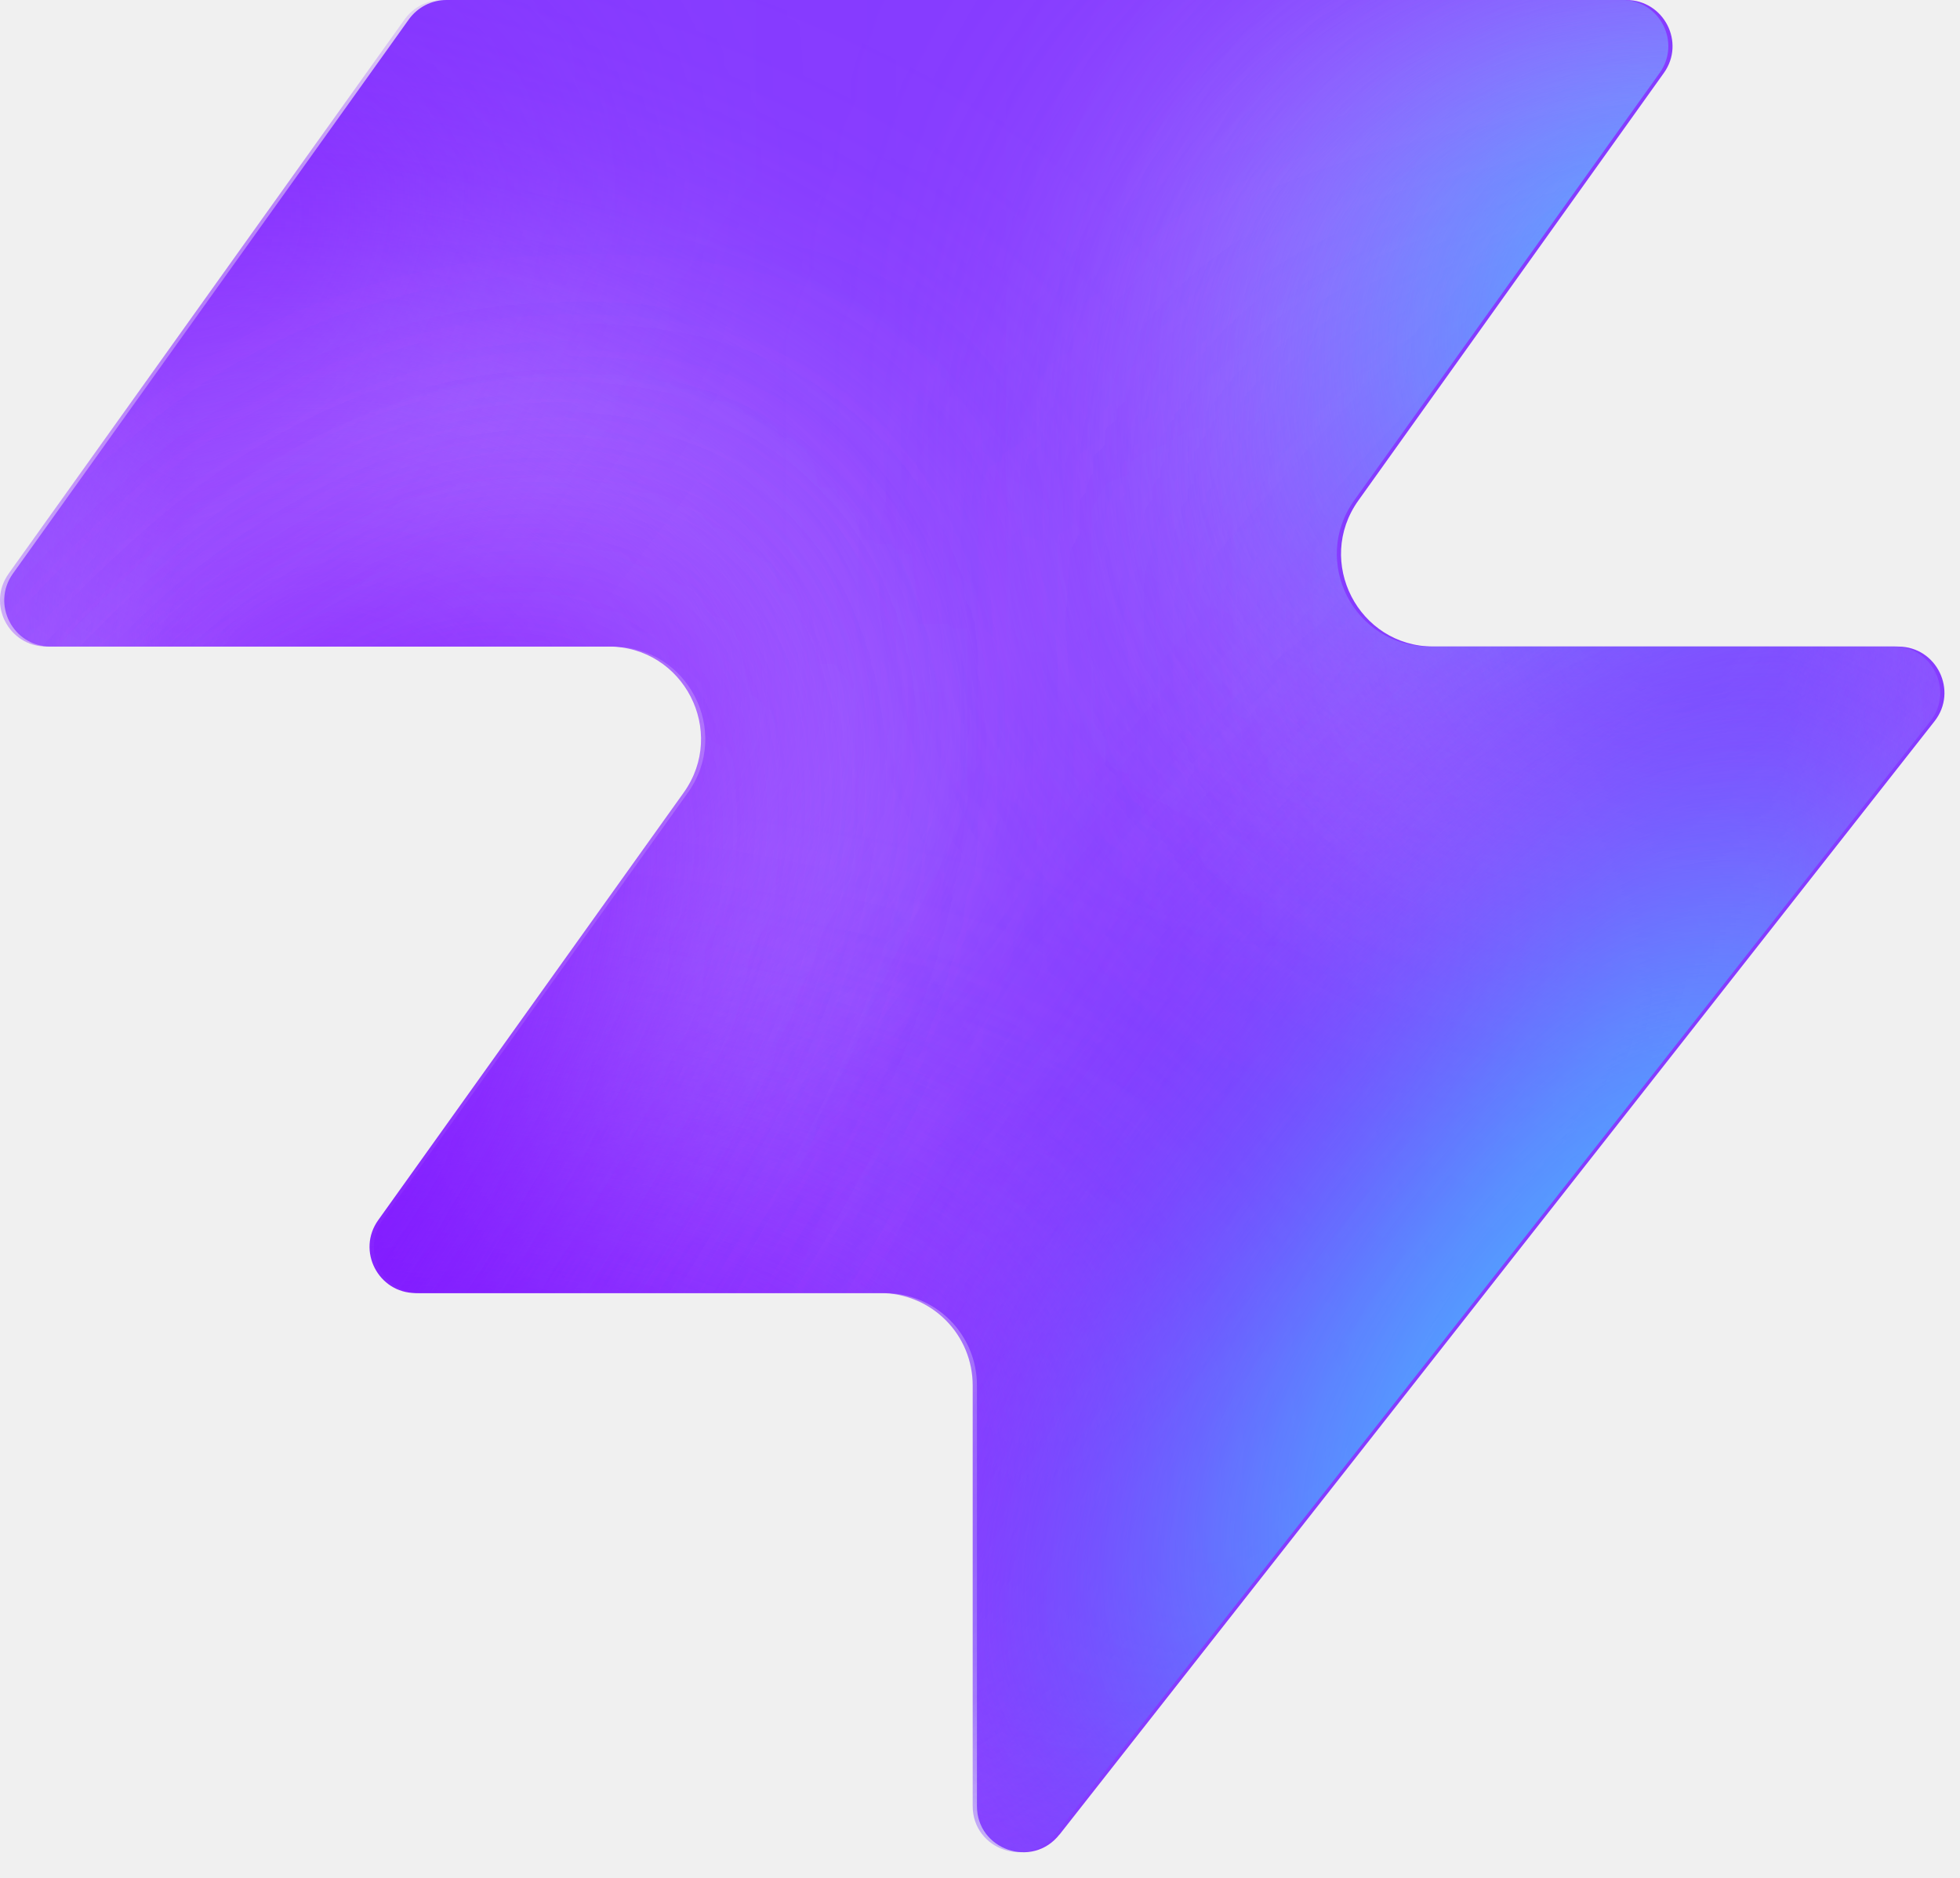
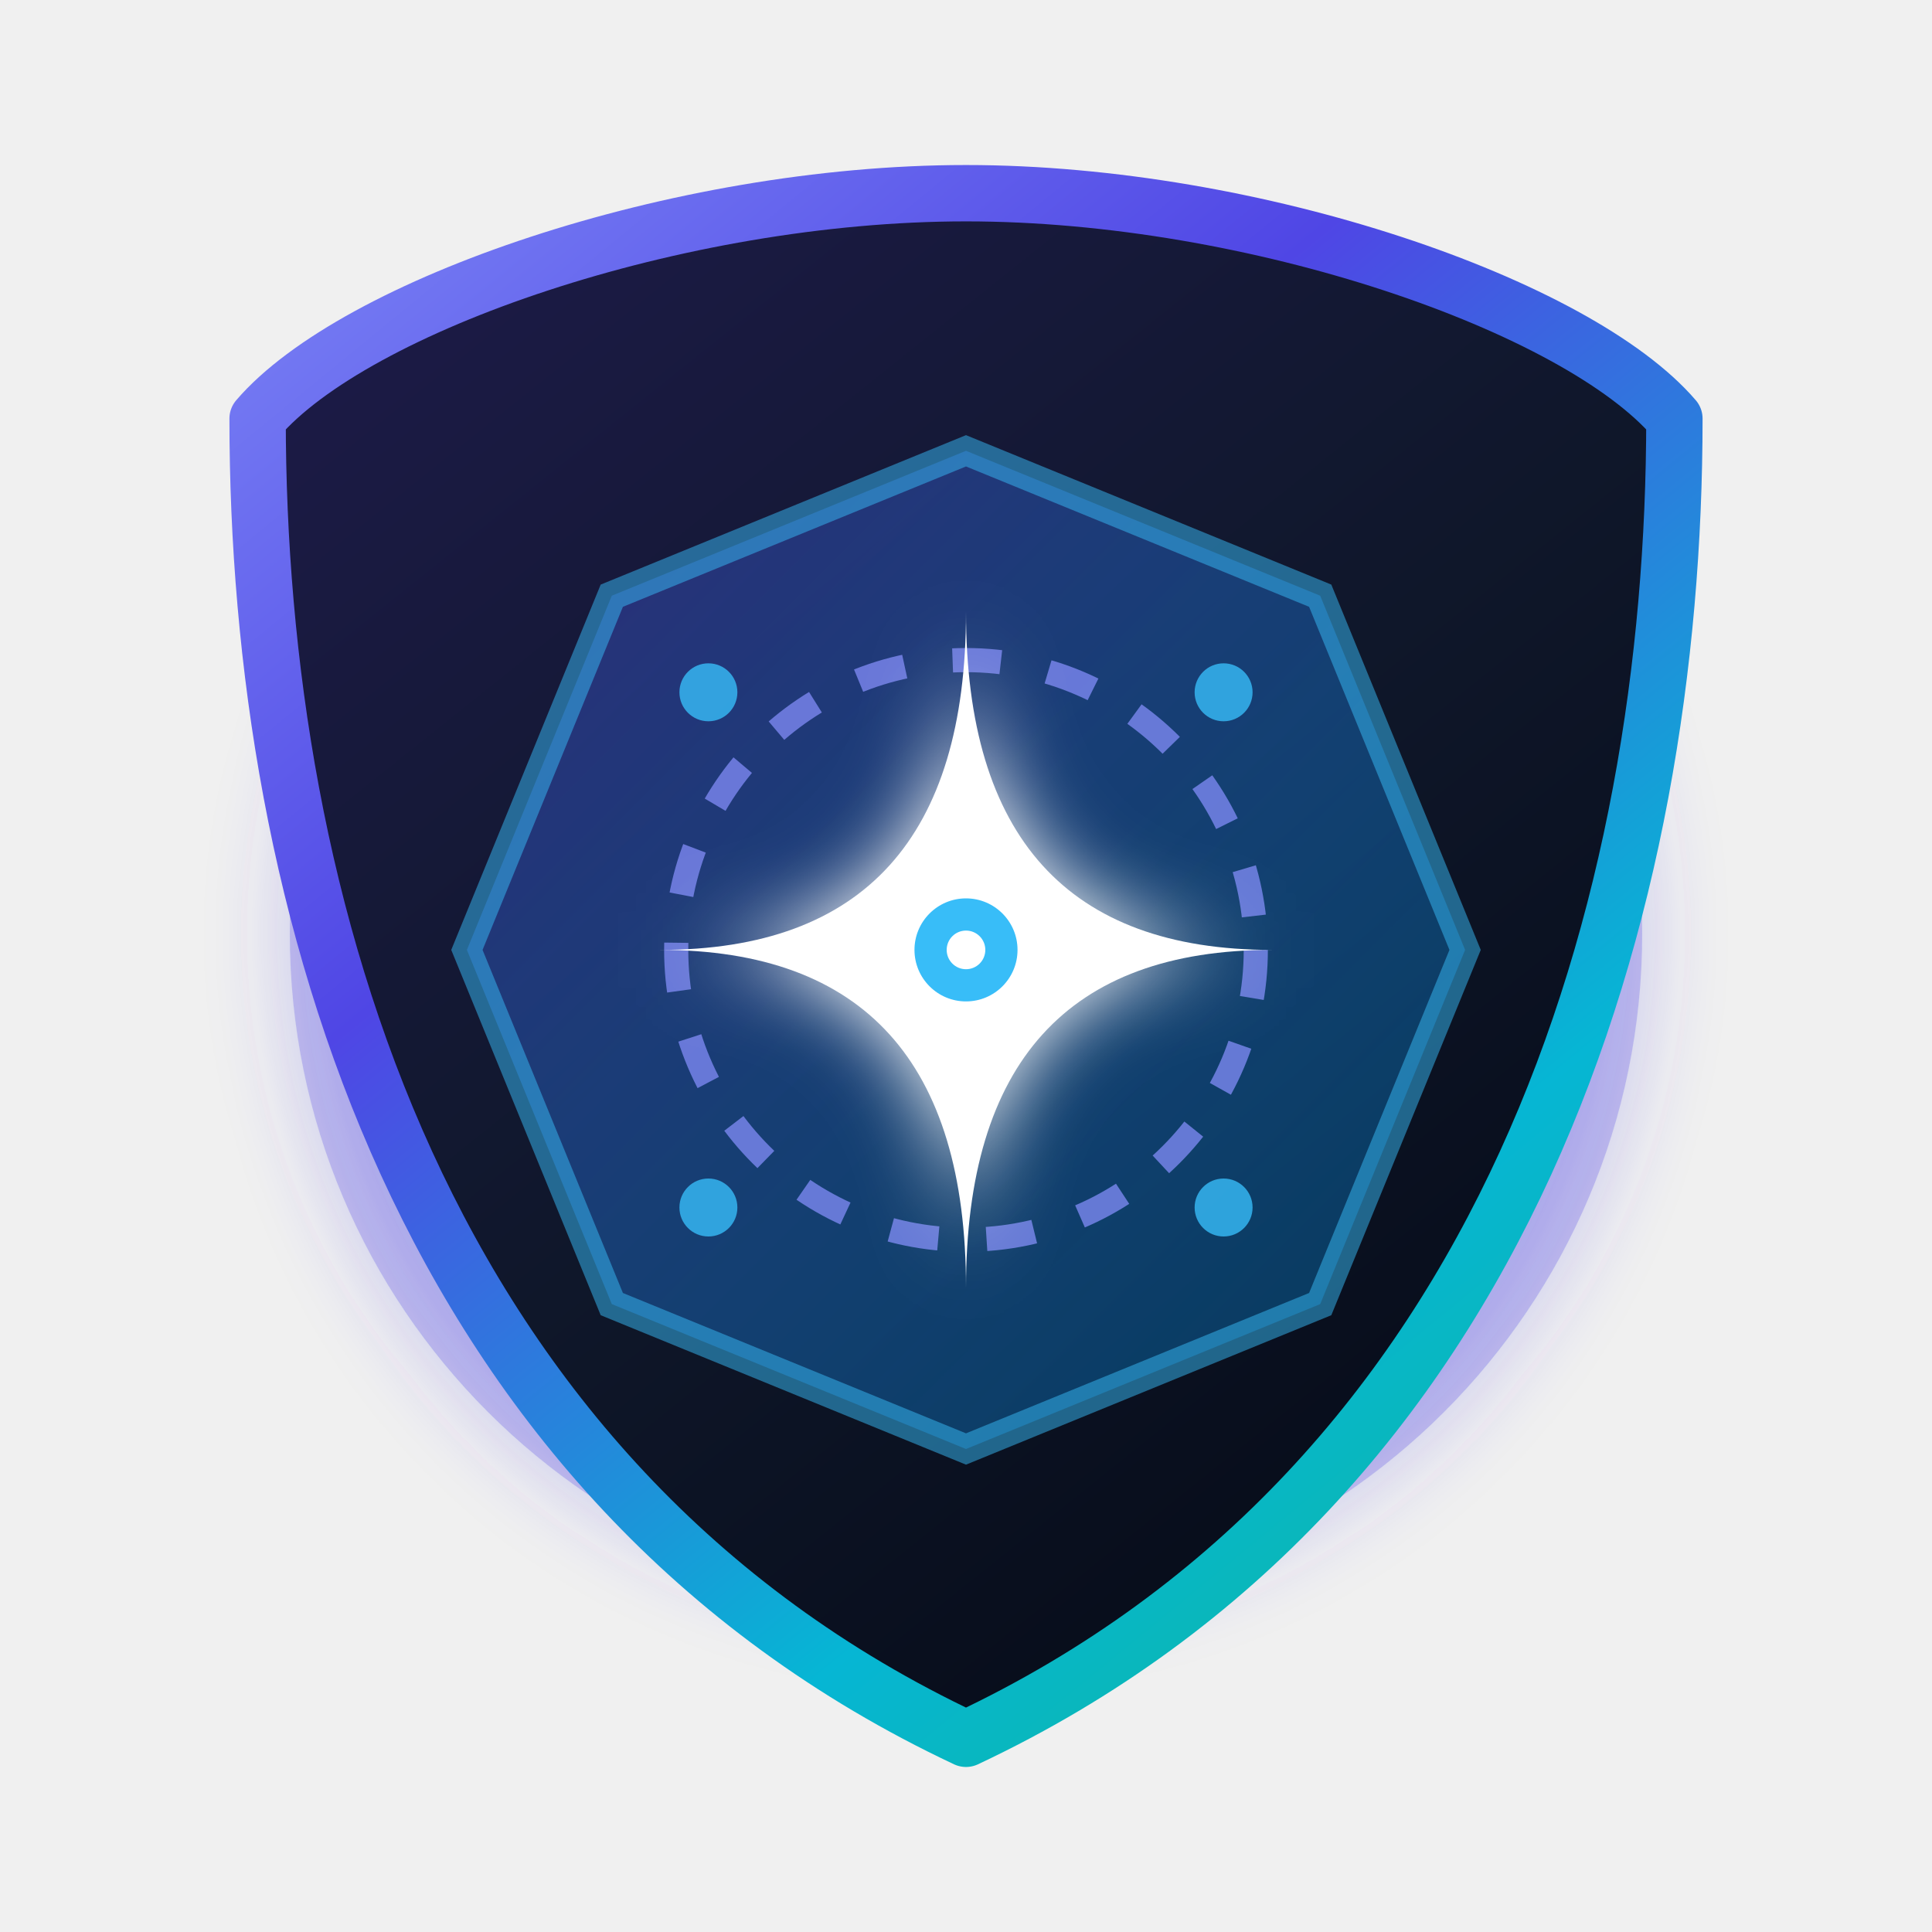
- <svg xmlns="http://www.w3.org/2000/svg" width="48" height="46" fill="none" viewBox="0 0 48 46">
-   <path fill="#863bff" d="M25.946 44.938c-.664.845-2.021.375-2.021-.698V33.937a2.26 2.26 0 0 0-2.262-2.262H10.287c-.92 0-1.456-1.04-.92-1.788l7.48-10.471c1.07-1.497 0-3.578-1.842-3.578H1.237c-.92 0-1.456-1.04-.92-1.788L10.013.474c.214-.297.556-.474.92-.474h28.894c.92 0 1.456 1.04.92 1.788l-7.48 10.471c-1.07 1.498 0 3.579 1.842 3.579h11.377c.943 0 1.473 1.088.89 1.83L25.947 44.94z" style="fill:#863bff;fill:color(display-p3 .525 .23 1);fill-opacity:1" />
-   <mask id="a" width="48" height="46" x="0" y="0" maskUnits="userSpaceOnUse" style="mask-type:alpha">
-     <path fill="#000" d="M25.842 44.938c-.664.844-2.021.375-2.021-.698V33.937a2.26 2.26 0 0 0-2.262-2.262H10.183c-.92 0-1.456-1.04-.92-1.788l7.48-10.471c1.07-1.498 0-3.579-1.842-3.579H1.133c-.92 0-1.456-1.04-.92-1.787L9.91.473c.214-.297.556-.474.92-.474h28.894c.92 0 1.456 1.04.92 1.788l-7.48 10.471c-1.07 1.498 0 3.578 1.842 3.578h11.377c.943 0 1.473 1.088.89 1.832L25.843 44.94z" style="fill:#000;fill-opacity:1" />
-   </mask>
-   <g mask="url(#a)">
-     <g filter="url(#b)">
-       <ellipse cx="5.508" cy="14.704" fill="#ede6ff" rx="5.508" ry="14.704" style="fill:#ede6ff;fill:color(display-p3 .927 .903 1);fill-opacity:1" transform="matrix(.00324 1 1 -.00324 -4.47 31.516)" />
-     </g>
-     <g filter="url(#c)">
-       <ellipse cx="10.399" cy="29.851" fill="#ede6ff" rx="10.399" ry="29.851" style="fill:#ede6ff;fill:color(display-p3 .927 .903 1);fill-opacity:1" transform="matrix(.00324 1 1 -.00324 -39.328 7.883)" />
-     </g>
-     <g filter="url(#d)">
-       <ellipse cx="5.508" cy="30.487" fill="#7e14ff" rx="5.508" ry="30.487" style="fill:#7e14ff;fill:color(display-p3 .492 .077 1);fill-opacity:1" transform="rotate(89.814 -25.913 -14.639)scale(1 -1)" />
-     </g>
-     <g filter="url(#e)">
-       <ellipse cx="5.508" cy="30.599" fill="#7e14ff" rx="5.508" ry="30.599" style="fill:#7e14ff;fill:color(display-p3 .492 .077 1);fill-opacity:1" transform="rotate(89.814 -32.644 -3.334)scale(1 -1)" />
-     </g>
-     <g filter="url(#f)">
-       <ellipse cx="5.508" cy="30.599" fill="#7e14ff" rx="5.508" ry="30.599" style="fill:#7e14ff;fill:color(display-p3 .492 .077 1);fill-opacity:1" transform="matrix(.00324 1 1 -.00324 -34.34 30.47)" />
-     </g>
-     <g filter="url(#g)">
-       <ellipse cx="14.072" cy="22.078" fill="#ede6ff" rx="14.072" ry="22.078" style="fill:#ede6ff;fill:color(display-p3 .927 .903 1);fill-opacity:1" transform="rotate(93.35 24.506 48.493)scale(-1 1)" />
-     </g>
-     <g filter="url(#h)">
-       <ellipse cx="3.47" cy="21.501" fill="#7e14ff" rx="3.47" ry="21.501" style="fill:#7e14ff;fill:color(display-p3 .492 .077 1);fill-opacity:1" transform="rotate(89.009 28.708 47.59)scale(-1 1)" />
-     </g>
-     <g filter="url(#i)">
-       <ellipse cx="3.47" cy="21.501" fill="#7e14ff" rx="3.47" ry="21.501" style="fill:#7e14ff;fill:color(display-p3 .492 .077 1);fill-opacity:1" transform="rotate(89.009 28.708 47.59)scale(-1 1)" />
-     </g>
-     <g filter="url(#j)">
-       <ellipse cx=".387" cy="8.972" fill="#7e14ff" rx="4.407" ry="29.108" style="fill:#7e14ff;fill:color(display-p3 .492 .077 1);fill-opacity:1" transform="rotate(39.51 .387 8.972)" />
-     </g>
-     <g filter="url(#k)">
-       <ellipse cx="47.523" cy="-6.092" fill="#7e14ff" rx="4.407" ry="29.108" style="fill:#7e14ff;fill:color(display-p3 .492 .077 1);fill-opacity:1" transform="rotate(37.892 47.523 -6.092)" />
-     </g>
-     <g filter="url(#l)">
-       <ellipse cx="41.412" cy="6.333" fill="#47bfff" rx="5.971" ry="9.665" style="fill:#47bfff;fill:color(display-p3 .28 .748 1);fill-opacity:1" transform="rotate(37.892 41.412 6.333)" />
-     </g>
-     <g filter="url(#m)">
-       <ellipse cx="-1.879" cy="38.332" fill="#7e14ff" rx="4.407" ry="29.108" style="fill:#7e14ff;fill:color(display-p3 .492 .077 1);fill-opacity:1" transform="rotate(37.892 -1.88 38.332)" />
-     </g>
-     <g filter="url(#n)">
-       <ellipse cx="-1.879" cy="38.332" fill="#7e14ff" rx="4.407" ry="29.108" style="fill:#7e14ff;fill:color(display-p3 .492 .077 1);fill-opacity:1" transform="rotate(37.892 -1.88 38.332)" />
-     </g>
-     <g filter="url(#o)">
-       <ellipse cx="35.651" cy="29.907" fill="#7e14ff" rx="4.407" ry="29.108" style="fill:#7e14ff;fill:color(display-p3 .492 .077 1);fill-opacity:1" transform="rotate(37.892 35.651 29.907)" />
-     </g>
-     <g filter="url(#p)">
-       <ellipse cx="38.418" cy="32.4" fill="#47bfff" rx="5.971" ry="15.297" style="fill:#47bfff;fill:color(display-p3 .28 .748 1);fill-opacity:1" transform="rotate(37.892 38.418 32.4)" />
-     </g>
-   </g>
+ <svg xmlns="http://www.w3.org/2000/svg" viewBox="0 0 120 120" width="120" height="120" fill="none">
  <defs>
-     <filter id="b" width="60.045" height="41.654" x="-19.77" y="16.149" color-interpolation-filters="sRGB" filterUnits="userSpaceOnUse">
-       <feFlood flood-opacity="0" result="BackgroundImageFix" />
-       <feBlend in="SourceGraphic" in2="BackgroundImageFix" result="shape" />
-       <feGaussianBlur result="effect1_foregroundBlur_2002_17158" stdDeviation="7.659" />
-     </filter>
-     <filter id="c" width="90.34" height="51.437" x="-54.613" y="-7.533" color-interpolation-filters="sRGB" filterUnits="userSpaceOnUse">
-       <feFlood flood-opacity="0" result="BackgroundImageFix" />
-       <feBlend in="SourceGraphic" in2="BackgroundImageFix" result="shape" />
-       <feGaussianBlur result="effect1_foregroundBlur_2002_17158" stdDeviation="7.659" />
-     </filter>
-     <filter id="d" width="79.355" height="29.4" x="-49.64" y="2.03" color-interpolation-filters="sRGB" filterUnits="userSpaceOnUse">
-       <feFlood flood-opacity="0" result="BackgroundImageFix" />
-       <feBlend in="SourceGraphic" in2="BackgroundImageFix" result="shape" />
-       <feGaussianBlur result="effect1_foregroundBlur_2002_17158" stdDeviation="4.596" />
-     </filter>
-     <filter id="e" width="79.579" height="29.4" x="-45.045" y="20.029" color-interpolation-filters="sRGB" filterUnits="userSpaceOnUse">
-       <feFlood flood-opacity="0" result="BackgroundImageFix" />
-       <feBlend in="SourceGraphic" in2="BackgroundImageFix" result="shape" />
-       <feGaussianBlur result="effect1_foregroundBlur_2002_17158" stdDeviation="4.596" />
-     </filter>
-     <filter id="f" width="79.579" height="29.4" x="-43.513" y="21.178" color-interpolation-filters="sRGB" filterUnits="userSpaceOnUse">
-       <feFlood flood-opacity="0" result="BackgroundImageFix" />
-       <feBlend in="SourceGraphic" in2="BackgroundImageFix" result="shape" />
-       <feGaussianBlur result="effect1_foregroundBlur_2002_17158" stdDeviation="4.596" />
-     </filter>
-     <filter id="g" width="74.749" height="58.852" x="15.756" y="-17.901" color-interpolation-filters="sRGB" filterUnits="userSpaceOnUse">
-       <feFlood flood-opacity="0" result="BackgroundImageFix" />
-       <feBlend in="SourceGraphic" in2="BackgroundImageFix" result="shape" />
-       <feGaussianBlur result="effect1_foregroundBlur_2002_17158" stdDeviation="7.659" />
-     </filter>
-     <filter id="h" width="61.377" height="25.362" x="23.548" y="2.284" color-interpolation-filters="sRGB" filterUnits="userSpaceOnUse">
-       <feFlood flood-opacity="0" result="BackgroundImageFix" />
-       <feBlend in="SourceGraphic" in2="BackgroundImageFix" result="shape" />
-       <feGaussianBlur result="effect1_foregroundBlur_2002_17158" stdDeviation="4.596" />
-     </filter>
-     <filter id="i" width="61.377" height="25.362" x="23.548" y="2.284" color-interpolation-filters="sRGB" filterUnits="userSpaceOnUse">
-       <feFlood flood-opacity="0" result="BackgroundImageFix" />
-       <feBlend in="SourceGraphic" in2="BackgroundImageFix" result="shape" />
-       <feGaussianBlur result="effect1_foregroundBlur_2002_17158" stdDeviation="4.596" />
-     </filter>
-     <filter id="j" width="56.045" height="63.649" x="-27.636" y="-22.853" color-interpolation-filters="sRGB" filterUnits="userSpaceOnUse">
-       <feFlood flood-opacity="0" result="BackgroundImageFix" />
-       <feBlend in="SourceGraphic" in2="BackgroundImageFix" result="shape" />
-       <feGaussianBlur result="effect1_foregroundBlur_2002_17158" stdDeviation="4.596" />
-     </filter>
-     <filter id="k" width="54.814" height="64.646" x="20.116" y="-38.415" color-interpolation-filters="sRGB" filterUnits="userSpaceOnUse">
-       <feFlood flood-opacity="0" result="BackgroundImageFix" />
-       <feBlend in="SourceGraphic" in2="BackgroundImageFix" result="shape" />
-       <feGaussianBlur result="effect1_foregroundBlur_2002_17158" stdDeviation="4.596" />
-     </filter>
-     <filter id="l" width="33.541" height="35.313" x="24.641" y="-11.323" color-interpolation-filters="sRGB" filterUnits="userSpaceOnUse">
-       <feFlood flood-opacity="0" result="BackgroundImageFix" />
-       <feBlend in="SourceGraphic" in2="BackgroundImageFix" result="shape" />
-       <feGaussianBlur result="effect1_foregroundBlur_2002_17158" stdDeviation="4.596" />
-     </filter>
-     <filter id="m" width="54.814" height="64.646" x="-29.286" y="6.009" color-interpolation-filters="sRGB" filterUnits="userSpaceOnUse">
-       <feFlood flood-opacity="0" result="BackgroundImageFix" />
-       <feBlend in="SourceGraphic" in2="BackgroundImageFix" result="shape" />
-       <feGaussianBlur result="effect1_foregroundBlur_2002_17158" stdDeviation="4.596" />
-     </filter>
-     <filter id="n" width="54.814" height="64.646" x="-29.286" y="6.009" color-interpolation-filters="sRGB" filterUnits="userSpaceOnUse">
-       <feFlood flood-opacity="0" result="BackgroundImageFix" />
-       <feBlend in="SourceGraphic" in2="BackgroundImageFix" result="shape" />
-       <feGaussianBlur result="effect1_foregroundBlur_2002_17158" stdDeviation="4.596" />
-     </filter>
-     <filter id="o" width="54.814" height="64.646" x="8.244" y="-2.416" color-interpolation-filters="sRGB" filterUnits="userSpaceOnUse">
-       <feFlood flood-opacity="0" result="BackgroundImageFix" />
-       <feBlend in="SourceGraphic" in2="BackgroundImageFix" result="shape" />
-       <feGaussianBlur result="effect1_foregroundBlur_2002_17158" stdDeviation="4.596" />
-     </filter>
-     <filter id="p" width="39.409" height="43.623" x="18.713" y="10.588" color-interpolation-filters="sRGB" filterUnits="userSpaceOnUse">
-       <feFlood flood-opacity="0" result="BackgroundImageFix" />
-       <feBlend in="SourceGraphic" in2="BackgroundImageFix" result="shape" />
-       <feGaussianBlur result="effect1_foregroundBlur_2002_17158" stdDeviation="4.596" />
+     <linearGradient id="rv-shield-bg" x1="20" y1="10" x2="100" y2="110" gradientUnits="userSpaceOnUse">
+       <stop offset="0%" stop-color="#1E1B4B" />
+       <stop offset="50%" stop-color="#0F172A" />
+       <stop offset="100%" stop-color="#030712" />
+     </linearGradient>
+     <linearGradient id="rv-border-grad" x1="15" y1="5" x2="105" y2="115" gradientUnits="userSpaceOnUse">
+       <stop offset="0%" stop-color="#818CF8" />
+       <stop offset="35%" stop-color="#4F46E5" />
+       <stop offset="70%" stop-color="#06B6D4" />
+       <stop offset="100%" stop-color="#10B981" />
+     </linearGradient>
+     <linearGradient id="rv-vault-grad" x1="30" y1="30" x2="90" y2="90" gradientUnits="userSpaceOnUse">
+       <stop offset="0%" stop-color="#312E81" stop-opacity="0.85" />
+       <stop offset="100%" stop-color="#0284C7" stop-opacity="0.35" />
+     </linearGradient>
+     <filter id="rv-glow" x="-20%" y="-20%" width="140%" height="140%">
+       <feGaussianBlur stdDeviation="2.5" result="blur" />
+       <feComposite in="SourceGraphic" in2="blur" operator="over" />
    </filter>
  </defs>
+   <ellipse cx="60" cy="58" rx="42" ry="42" fill="#4F46E5" fill-opacity="0.25" filter="url(#rv-glow)" />
+   <path d="M60 12 C78 12 98 19 104 26 C104 56 94 92 60 108 C26 92 16 56 16 26 C22 19 42 12 60 12 Z" fill="url(#rv-shield-bg)" stroke="url(#rv-border-grad)" stroke-width="3.5" stroke-linejoin="round" />
+   <polygon points="60,28 82,37 91,59 82,81 60,90 38,81 29,59 38,37" fill="url(#rv-vault-grad)" stroke="#38BDF8" stroke-width="1.8" stroke-opacity="0.5" />
+   <circle cx="60" cy="59" r="18" stroke="#818CF8" stroke-width="1.5" stroke-dasharray="3 3" stroke-opacity="0.75" />
+   <circle cx="44" cy="43" r="1.8" fill="#38BDF8" fill-opacity="0.8" />
+   <circle cx="76" cy="43" r="1.8" fill="#38BDF8" fill-opacity="0.8" />
+   <circle cx="76" cy="75" r="1.8" fill="#38BDF8" fill-opacity="0.8" />
+   <circle cx="44" cy="75" r="1.8" fill="#38BDF8" fill-opacity="0.8" />
+   <path d="M60 38 Q60 59 79 59 Q60 59 60 80 Q60 59 41 59 Q60 59 60 38 Z" fill="#FFFFFF" filter="url(#rv-glow)" />
+   <circle cx="60" cy="59" r="3.2" fill="#38BDF8" />
+   <circle cx="60" cy="59" r="1.2" fill="#FFFFFF" />
</svg>
